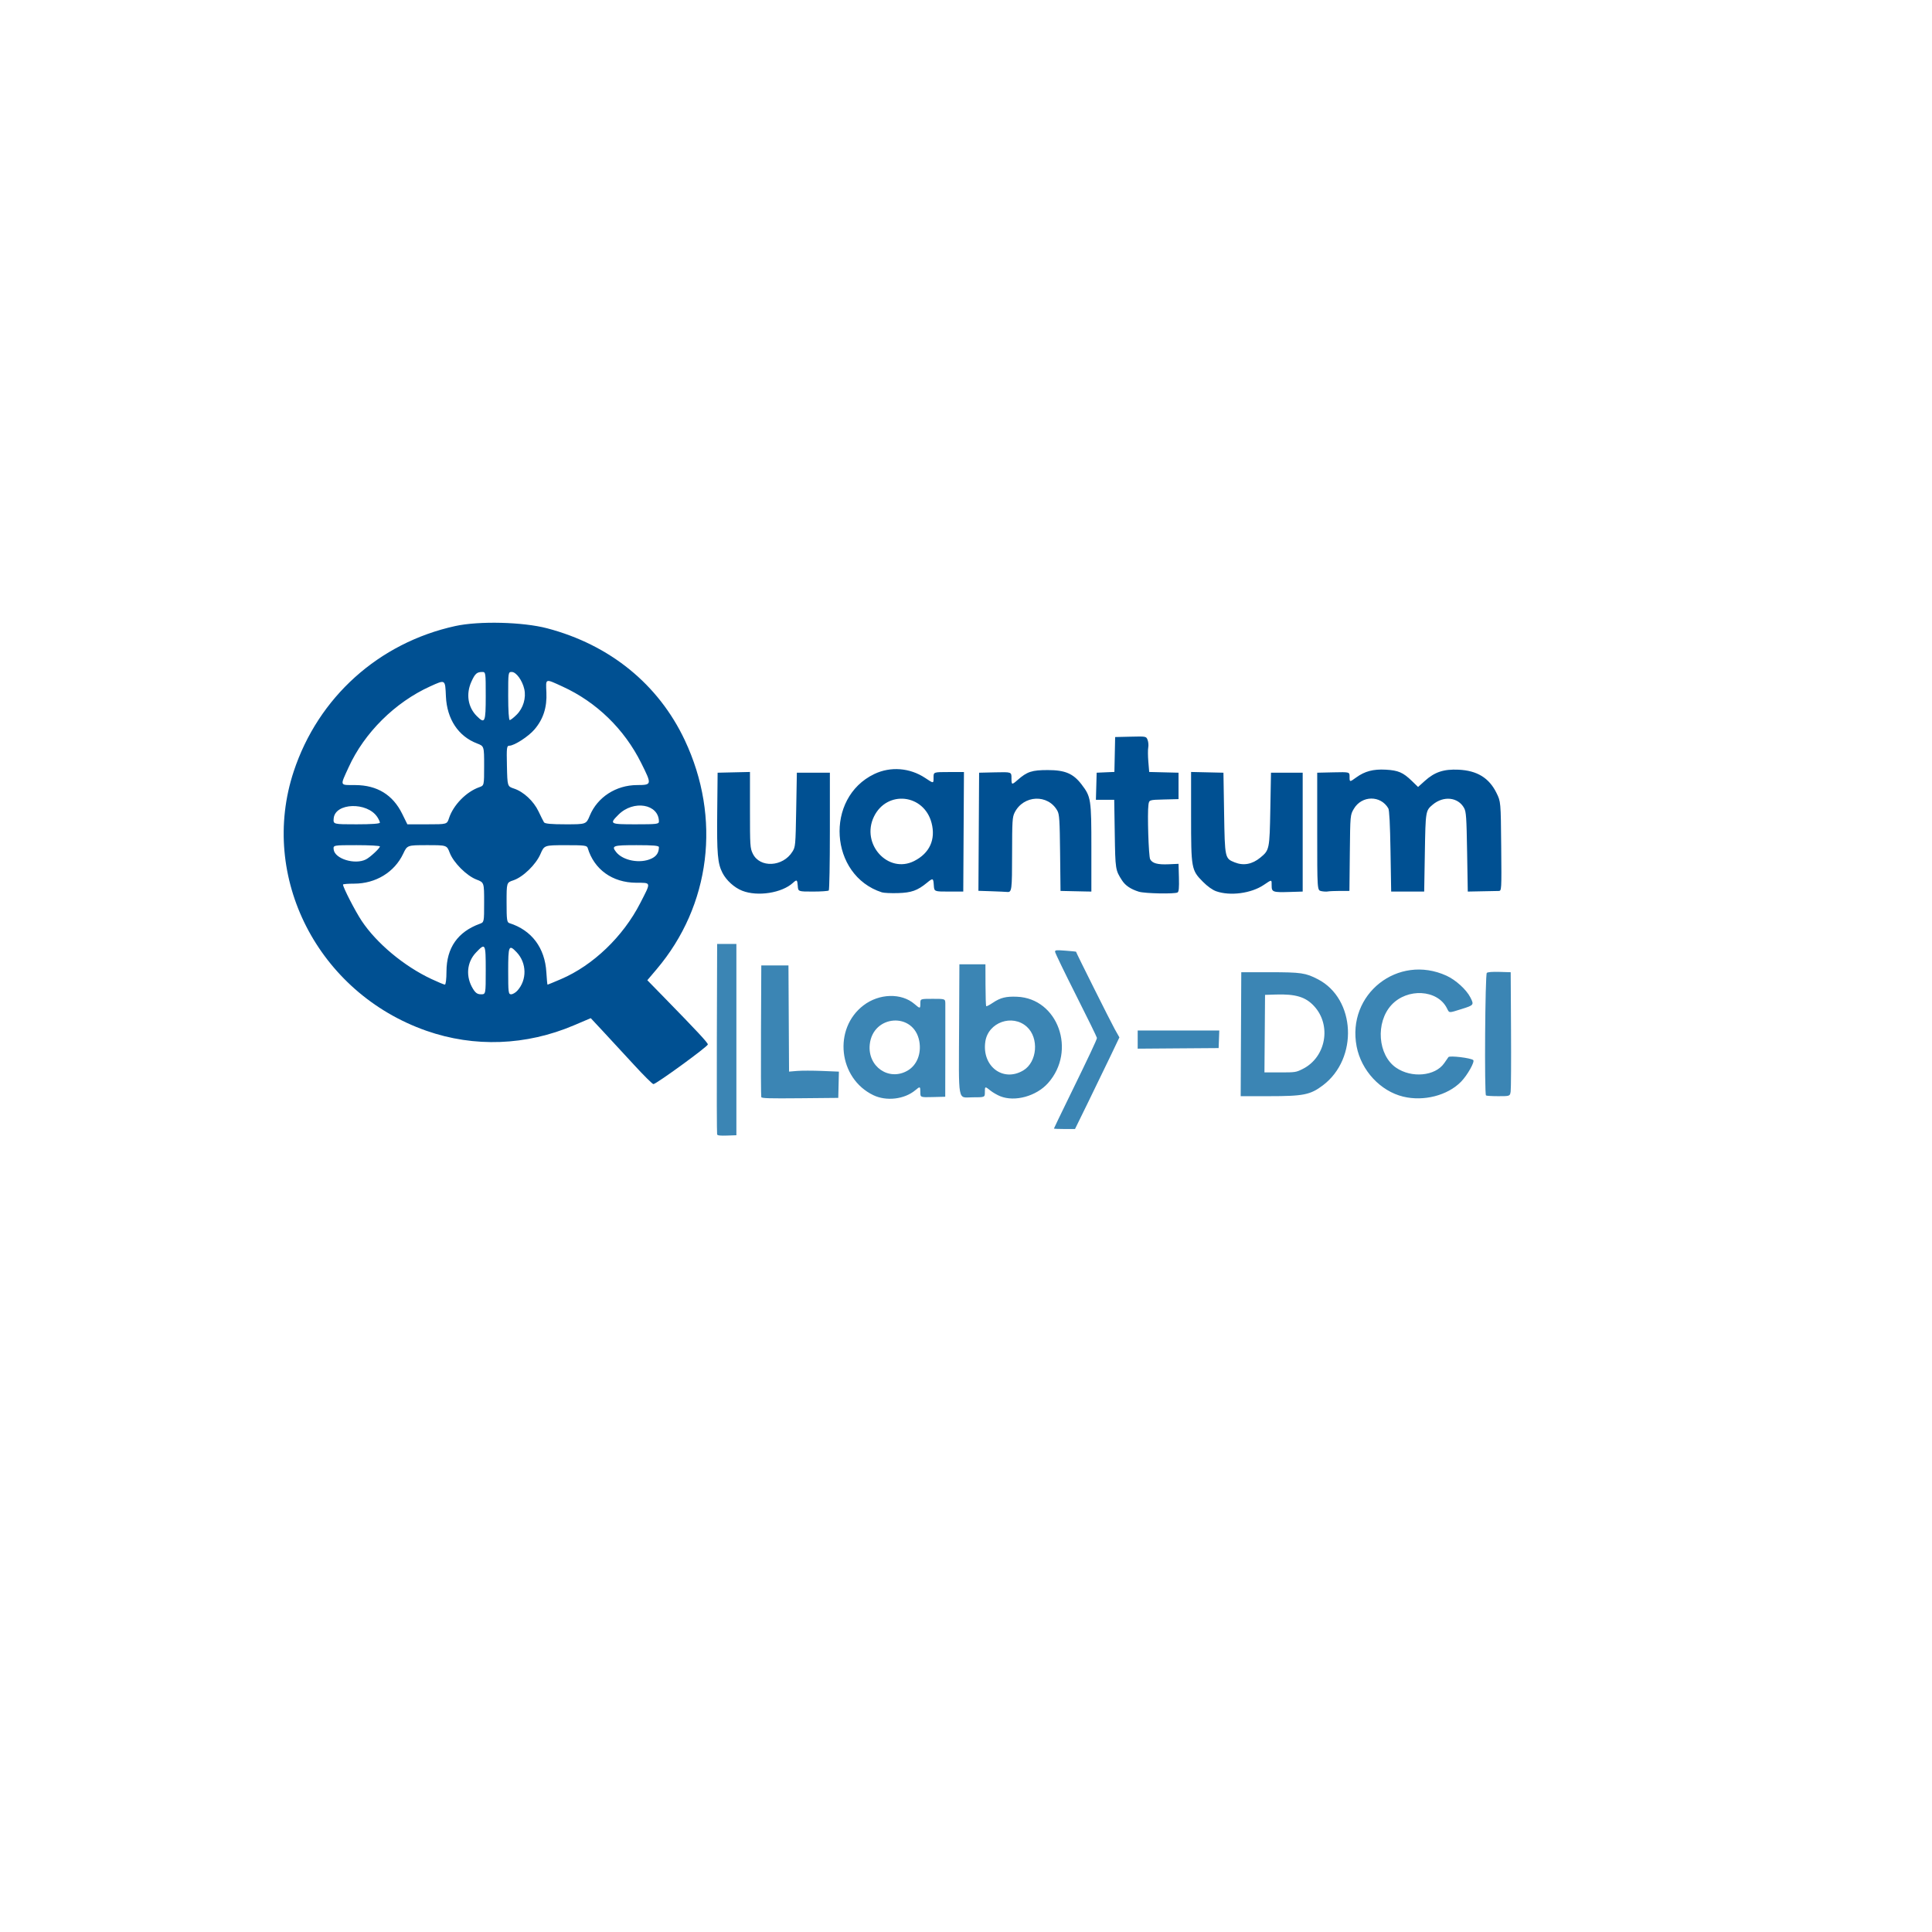
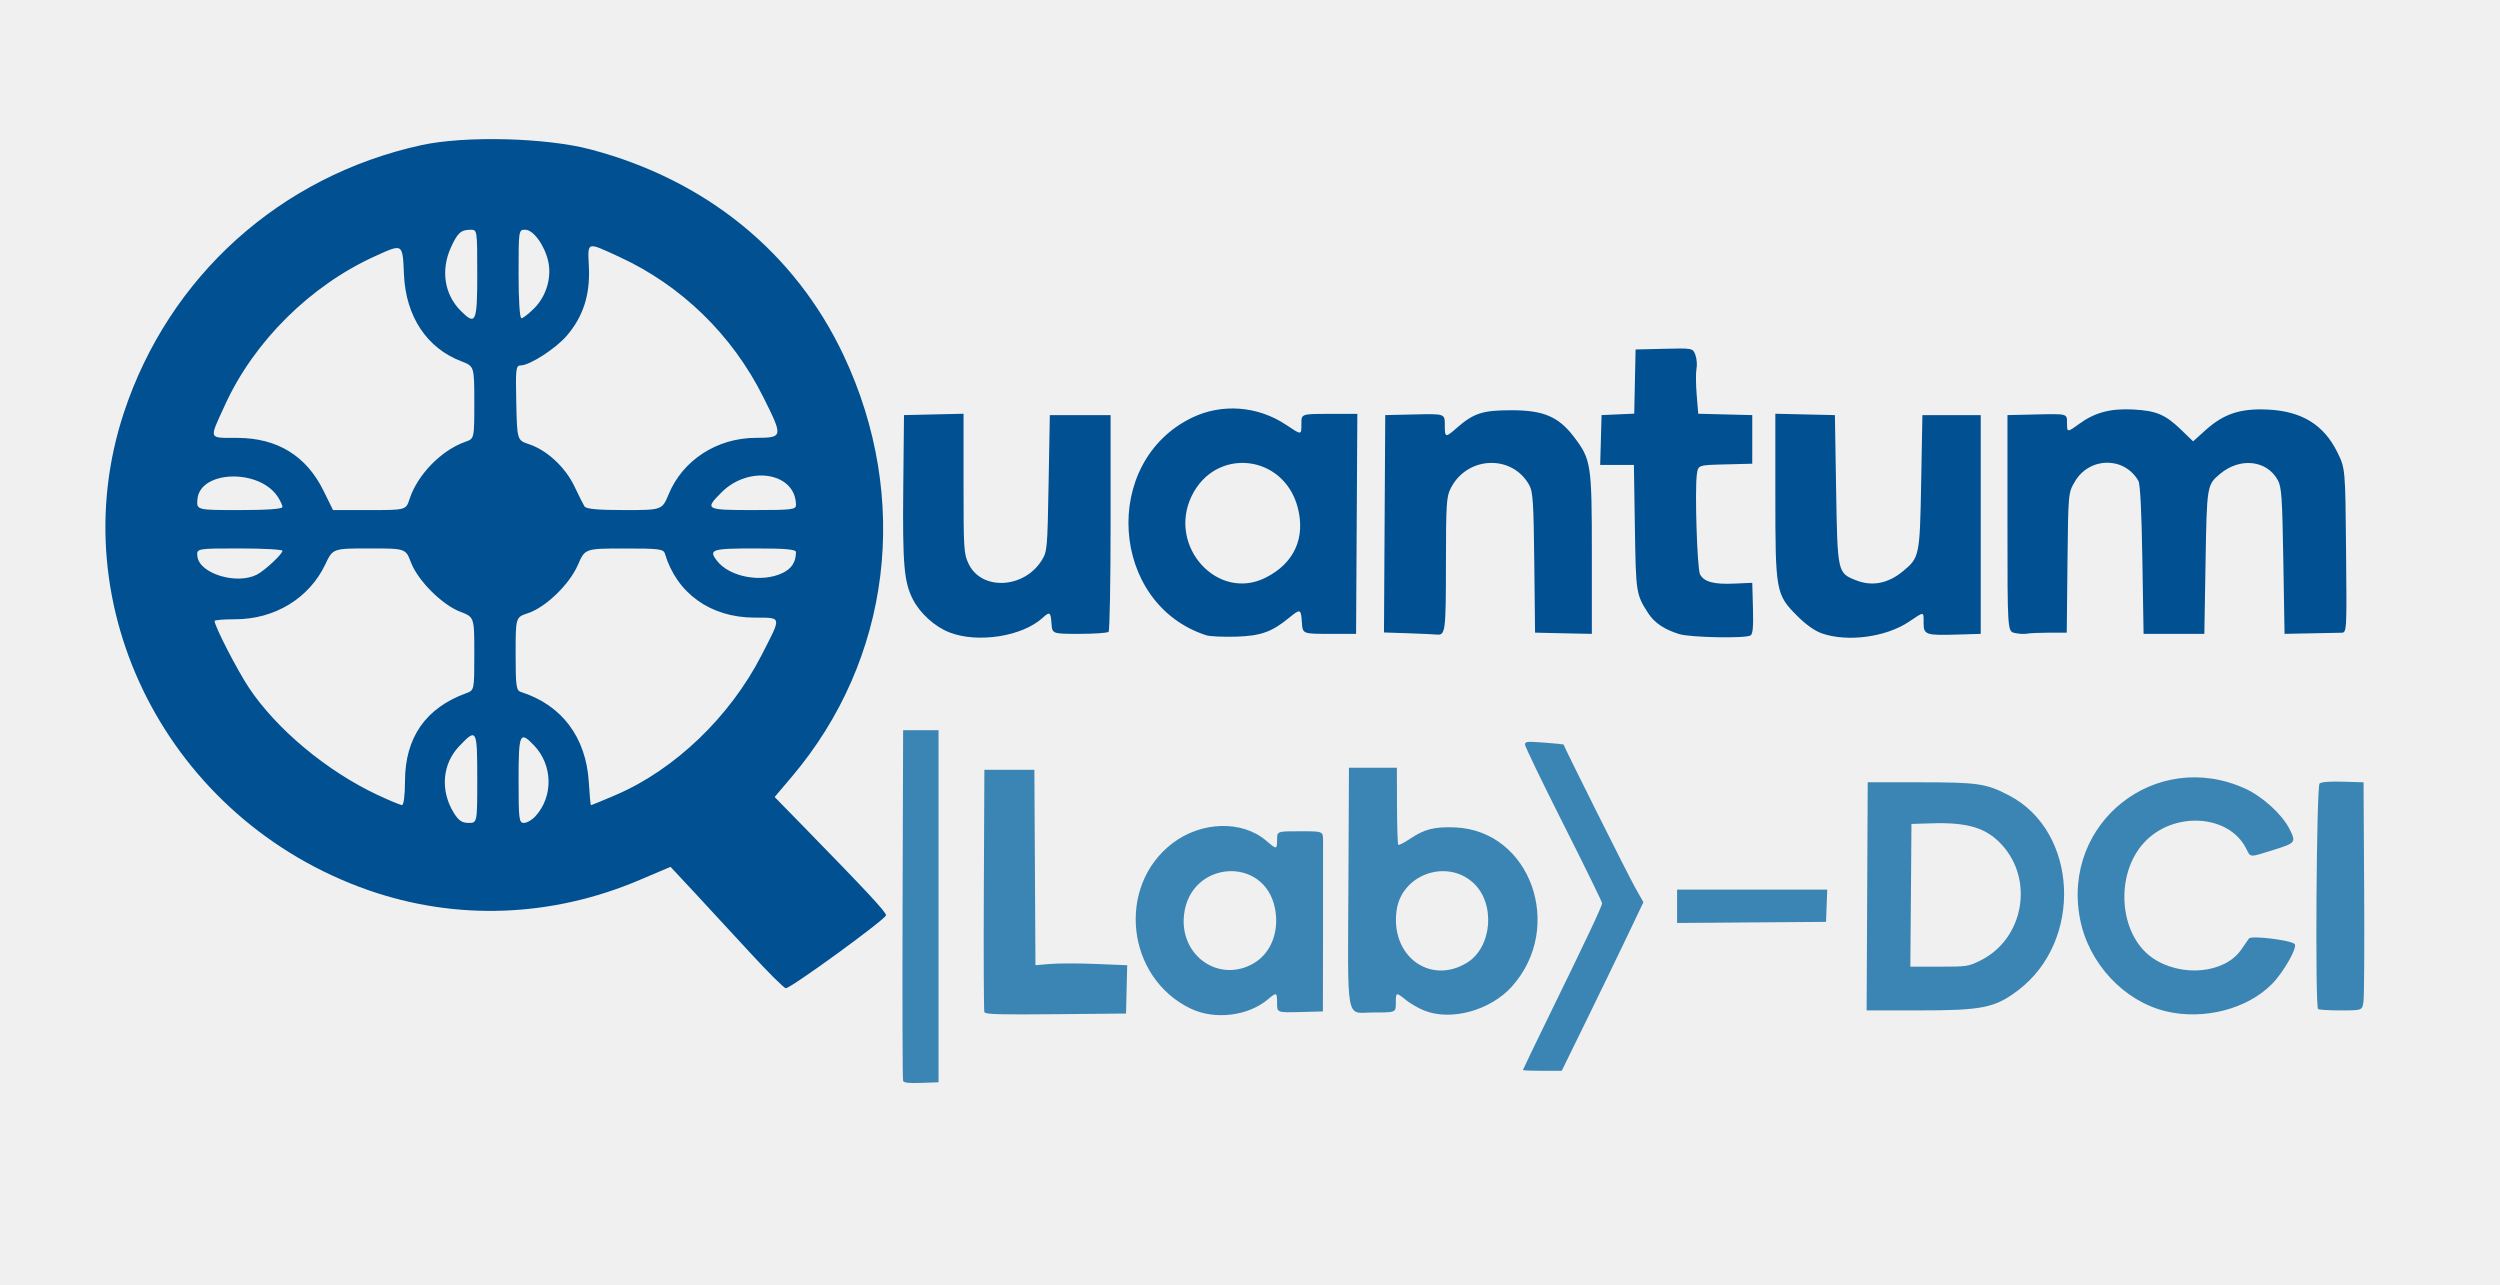
- <svg xmlns="http://www.w3.org/2000/svg" viewBox="0 0 1024 1024" role="img" aria-labelledby="title desc">
+ <svg xmlns="http://www.w3.org/2000/svg" viewBox="120 290 720 370" role="img" aria-labelledby="title desc">
  <defs>
    <clipPath id="clip-q">
      <rect x="70" y="270" width="300" height="325" />
    </clipPath>
    <clipPath id="clip-uantum">
      <rect x="365" y="330" width="615" height="180" />
    </clipPath>
    <clipPath id="clip-lab">
      <rect x="980" y="320" width="385" height="210" />
    </clipPath>
    <clipPath id="clip-dci">
      <rect x="1350" y="340" width="365" height="165" />
    </clipPath>
  </defs>
-   <rect width="1024" height="1024" fill="#FFFFFF" />
  <g transform="translate(73 85) scale(0.85)" clip-path="url(#clip-q)">
    <path d="M 309.23 563.75 C 303.05 557.01 294.5 547.76 290.24 543.19 L 282.48 534.88 L 271.99 539.34 C 242.19 552.02 209.87 553.21 180 542.75 C 112.39 519.05 75.47 446.89 97.27 381 C 112.56 334.77 150.27 300.84 198 290.37 C 212.79 287.12 240.2 287.8 255.33 291.79 C 294.41 302.08 324.67 326.68 341.1 361.51 C 364 410.07 357.28 464.63 323.5 504.45 L 317.76 511.22 L 327.18 520.86 C 348.95 543.15 355.5 550.18 355.5 551.28 C 355.5 552.56 323.3 576 321.55 576 C 320.95 576 315.41 570.49 309.23 563.75 Z M 217 505 C 217 488.15 216.8 487.78 210.91 493.97 C 205.12 500.06 204.39 509.05 209.08 516.64 C 210.68 519.21 211.85 520 214.08 520 C 217 520 217 520 217 505 Z M 236.7 517.75 C 242.82 511.03 242.62 500.43 236.25 493.75 C 231.41 488.68 231 489.6 231 505.5 C 231 518.87 231.14 520 232.83 520 C 233.83 520 235.57 518.99 236.7 517.75 Z M 192.52 505.75 C 192.57 491.04 199.54 481.05 213.25 476.05 C 216 475.05 216 475.05 216 462.66 C 216 450.27 216 450.27 211.26 448.46 C 205.08 446.1 196.9 437.92 194.54 431.74 C 192.73 427 192.73 427 180.39 427 C 168.06 427 168.06 427 165.52 432.38 C 160.08 443.87 148.38 451 134.96 451 C 131.13 451 128 451.25 128 451.57 C 128 453.34 135.62 468.16 139.65 474.22 C 148.93 488.18 166.05 502.46 183.1 510.46 C 187.17 512.37 190.95 513.94 191.5 513.96 C 192.09 513.98 192.51 510.59 192.52 505.75 Z M 263.91 510.54 C 283.9 501.98 302.63 484.04 313.31 463.2 C 320.24 449.68 320.4 450.51 310.74 450.44 C 295.94 450.34 284.58 442.16 280.58 428.75 C 280.12 427.2 278.57 427 266.78 427.02 C 253.5 427.03 253.5 427.03 251.12 432.54 C 248.25 439.16 240.19 446.96 234.15 448.95 C 230 450.32 230 450.32 230 462.69 C 230 473.6 230.21 475.13 231.75 475.62 C 245.62 480 253.9 491 254.8 506.25 C 255.05 510.51 255.38 514 255.54 514 C 255.7 514 259.46 512.44 263.91 510.54 Z M 142.32 435.88 C 144.98 434.52 151 428.91 151 427.8 C 151 427.36 144.45 427 136.43 427 C 121.87 427 121.87 427 122.18 429.72 C 122.86 435.54 135.46 439.39 142.32 435.88 Z M 320.39 435.35 C 323.53 433.85 324.95 431.66 324.99 428.25 C 325 427.31 321.54 427 311 427 C 296.41 427 295.26 427.38 298.25 431.22 C 302.51 436.69 313.34 438.71 320.39 435.35 Z M 151 412.96 C 151 412.4 150.28 410.83 149.4 409.48 C 143.11 399.89 123.02 400.52 122.19 410.34 C 121.88 414 121.88 414 136.44 414 C 145.81 414 151 413.63 151 412.96 Z M 194.07 410.25 C 196.75 402 204.88 393.68 213.01 390.85 C 216 389.8 216 389.8 216 377.54 C 216 365.27 216 365.27 211.58 363.58 C 199.91 359.13 192.8 348.39 192.17 334.25 C 191.7 323.51 191.92 323.65 182.34 328 C 160.44 337.93 141.29 356.92 131.51 378.43 C 126.05 390.41 125.7 389.49 135.76 389.54 C 149.28 389.6 159.07 395.61 164.89 407.42 L 168.13 414 L 180.49 414 C 192.84 414 192.84 414 194.07 410.25 Z M 281.88 408.58 C 286.65 397.08 298.23 389.58 311.32 389.53 C 320.66 389.49 320.7 389.3 313.93 375.75 C 303.4 354.63 286.1 337.81 264.95 328.13 C 253.84 323.04 254.43 322.83 254.83 331.76 C 255.25 341.11 252.88 348.44 247.37 354.88 C 243.61 359.28 234.79 364.97 231.72 364.99 C 230.09 365 229.96 366.09 230.22 377.67 C 230.5 390.34 230.5 390.34 234.61 391.71 C 240.6 393.7 246.86 399.52 249.91 405.94 C 251.36 409 252.9 412.06 253.33 412.75 C 253.89 413.64 257.76 414 266.88 414 C 279.63 414 279.63 414 281.88 408.58 Z M 324.99 412.25 C 324.9 401.31 309.13 398.64 299.79 407.98 C 293.94 413.82 294.26 414 310.5 414 C 323.65 414 325 413.84 324.99 412.25 Z M 217 334 C 217 319.11 216.98 319 214.75 319.02 C 211.46 319.04 210.33 320.05 208.07 325.03 C 204.58 332.72 205.86 340.95 211.4 346.49 C 216.51 351.6 217 350.51 217 334 Z M 236.32 345.61 C 240.39 341.54 242.28 335.18 241.04 329.7 C 239.82 324.27 235.99 319.02 233.25 319.01 C 231.02 319 231 319.11 231 334 C 231 342.99 231.39 349 231.97 349 C 232.5 349 234.46 347.48 236.32 345.61 Z M 389.14 475.88 C 383.14 473.53 377.07 468.02 374.14 462.27 C 370.51 455.17 369.89 447.92 370.2 416.5 L 370.5 386.5 L 382.75 386.22 L 395 385.94 L 395 414.65 C 395 441.98 395.1 443.58 397.15 447.81 C 402.47 458.8 419.93 457.9 427.16 446.26 C 429.43 442.61 429.51 441.67 430 414.5 L 430.5 386.5 L 443 386.5 L 455.5 386.5 L 455.5 430.67 C 455.5 454.96 455.13 475.21 454.67 475.67 C 454.21 476.12 448.81 476.5 442.67 476.5 C 431.5 476.5 431.5 476.5 431.19 472.25 C 430.85 467.46 430.48 467.22 427.56 469.89 C 419.16 477.59 400.79 480.45 389.14 475.88 Z M 494.85 477.08 C 455.15 464.26 451.4 405.59 489.13 387.5 C 501.38 381.63 516.02 382.75 527.61 390.44 C 534.22 394.83 534 394.85 534 390 C 534 386 534 386 545.51 386 L 557.02 386 L 556.76 431.25 L 556.5 476.5 L 545.5 476.5 C 534.5 476.5 534.5 476.5 534.2 471.75 C 533.84 466.19 533.56 466.09 528.98 469.86 C 521.82 475.74 517.26 477.36 507 477.66 C 501.77 477.81 496.31 477.55 494.85 477.08 Z M 519.34 453.36 C 531.03 447.45 535.77 437.04 532.49 424.5 C 526.74 402.55 498.71 399.5 488.87 419.75 C 478.81 440.46 499.56 463.36 519.34 453.36 Z M 689.42 476.59 C 683.26 474.66 679.22 471.94 676.7 468.02 C 671.7 460.25 671.63 459.78 671.21 432.75 L 670.8 407 L 663.87 407 L 656.93 407 L 657.22 396.75 L 657.5 386.5 L 664.22 386.2 L 670.94 385.91 L 671.22 372.7 L 671.5 359.5 L 683.26 359.22 C 695.03 358.94 695.03 358.94 696.09 361.72 C 696.67 363.25 696.88 365.81 696.56 367.42 C 696.24 369.03 696.27 373.85 696.63 378.14 L 697.28 385.94 L 708.39 386.22 L 719.5 386.5 L 719.5 396.5 L 719.5 406.5 L 708.37 406.78 C 697.25 407.06 697.25 407.06 696.72 410.78 C 695.8 417.2 696.83 449.81 698.01 452.02 C 699.67 455.12 703.65 456.2 712 455.83 L 719.5 455.5 L 719.79 465.92 C 720 473.58 719.73 476.55 718.79 477.15 C 716.74 478.45 693.96 478.01 689.42 476.59 Z M 748 476.26 C 745.17 475.26 741.46 472.6 737.97 469.09 C 729.2 460.26 729 459.15 729 419.35 L 729 385.94 L 741.25 386.22 L 753.5 386.5 L 754 417 C 754.56 451.32 754.58 451.42 762.08 454.42 C 768.73 457.08 775.31 455.84 781.46 450.77 C 788.33 445.11 788.44 444.54 789 414 L 789.5 386.5 L 801.5 386.5 L 813.5 386.5 L 813.5 431.5 L 813.5 476.5 L 804 476.79 C 790.87 477.2 790 476.9 790 471.98 C 790 467.18 790.38 467.21 784.02 471.48 C 774.51 477.89 758.6 480 748 476.26 Z M 577.74 476.25 L 567.98 475.93 L 568.24 431.21 L 568.5 386.5 L 580.75 386.22 C 593 385.94 593 385.94 593 390.47 C 593 395.83 593.21 395.9 597.65 392.01 C 604.85 385.68 608.45 384.5 620.5 384.5 C 633.58 384.5 639.78 387.14 646.06 395.36 C 653.23 404.77 653.5 406.5 653.5 443.5 L 653.5 476.5 L 649 476.42 C 646.52 476.38 641.27 476.26 637.32 476.17 L 630.14 476 L 629.82 447.25 C 629.54 422.38 629.27 418.08 627.79 415.37 C 620.74 402.5 602.05 403.29 595.37 416.74 C 593.68 420.13 593.5 423.17 593.47 447.5 C 593.45 475.7 593.26 477.13 589.69 476.79 C 588.49 476.68 583.11 476.43 577.74 476.25 Z M 827.5 476.14 C 824.5 475.48 824.5 475.48 824.5 430.99 L 824.5 386.5 L 836.75 386.22 C 849 385.94 849 385.94 849 389.47 C 849 393.74 849 393.74 854.08 390.06 C 860.54 385.38 866.96 383.69 876.37 384.2 C 885.86 384.72 889.53 386.3 896.19 392.76 L 900.87 397.3 L 905.98 392.7 C 913.49 385.96 920.25 383.71 931.5 384.22 C 945.53 384.86 954.62 390.42 960.22 401.78 C 963.5 408.45 963.5 408.45 963.81 442.23 C 964.12 476 964.12 476 961.81 476.04 C 960.54 476.07 954.77 476.18 949 476.29 L 938.5 476.5 L 938 446.5 C 937.56 420.29 937.28 416.09 935.73 413.26 C 931.21 404.99 920.15 403.8 911.95 410.69 C 906.57 415.22 906.53 415.45 906 447 L 905.5 476.5 L 893 476.5 L 880.5 476.5 L 880 446 C 879.67 425.57 879.12 414.84 878.34 413.5 C 872.53 403.47 858.23 403.65 852.24 413.84 C 849.5 418.5 849.5 418.5 849.19 447.25 L 848.89 476 L 841.69 476.01 C 837.74 476.02 833.6 476.2 832.5 476.42 C 831.4 476.63 829.15 476.51 827.5 476.14 Z M 1599.56 475.4 C 1579.41 470.52 1562.54 452.38 1558.42 431.16 C 1549.44 384.89 1594.93 349.02 1637.78 368.57 C 1645.98 372.32 1655.34 380.83 1658.88 387.76 C 1662.23 394.34 1662.03 394.61 1651.29 397.96 C 1639.36 401.69 1640.43 401.76 1638.08 397.16 C 1629.71 380.75 1603.14 379.28 1589.16 394.44 C 1574.97 409.84 1577.08 438.7 1593.22 449.81 C 1606.93 459.24 1627.77 457.32 1635.73 445.9 C 1637.25 443.72 1638.95 441.28 1639.5 440.48 C 1640.55 438.96 1659.28 441.2 1661.41 443.1 C 1663 444.53 1656.2 456.58 1650.56 462.31 C 1638.67 474.39 1617.68 479.78 1599.56 475.4 Z M 1456.24 420.25 L 1456.5 365.5 L 1481.5 365.5 C 1509.42 365.5 1513.31 366.07 1524.26 371.75 C 1557.56 389.03 1560.02 441.67 1528.64 465.38 C 1517.45 473.83 1511.59 475 1480.44 475 L 1455.98 475 L 1456.24 420.25 Z M 1510.76 450.96 C 1531.33 440.68 1536.47 412.4 1520.84 395.45 C 1513.36 387.32 1504.51 384.65 1487 385.2 L 1477.5 385.5 L 1477.24 419.75 L 1476.97 454 L 1490.83 454 C 1504.26 454 1504.87 453.91 1510.76 450.96 Z M 1672.67 474.33 C 1671.2 472.87 1671.91 367.32 1673.4 366.08 C 1674.31 365.33 1678.24 365.03 1684.65 365.21 L 1694.5 365.5 L 1694.79 416 C 1694.95 443.77 1694.81 468.41 1694.48 470.75 C 1693.88 475 1693.88 475 1683.61 475 C 1677.96 475 1673.03 474.7 1672.67 474.33 Z M 1365 425.01 L 1365 417 L 1401.04 417 L 1437.08 417 L 1436.79 424.75 L 1436.5 432.5 L 1400.75 432.76 L 1365 433.03 L 1365 425.01 Z" fill="#005092" fill-rule="evenodd" />
  </g>
  <g transform="translate(121 139) scale(0.7)" clip-path="url(#clip-uantum)">
    <path d="M 309.23 563.75 C 303.05 557.01 294.5 547.76 290.24 543.19 L 282.48 534.88 L 271.99 539.34 C 242.19 552.02 209.87 553.21 180 542.75 C 112.39 519.05 75.47 446.89 97.27 381 C 112.56 334.77 150.27 300.84 198 290.37 C 212.79 287.12 240.2 287.8 255.33 291.79 C 294.41 302.08 324.67 326.68 341.1 361.51 C 364 410.07 357.28 464.63 323.5 504.45 L 317.76 511.22 L 327.18 520.86 C 348.95 543.15 355.5 550.18 355.5 551.28 C 355.5 552.56 323.3 576 321.55 576 C 320.95 576 315.41 570.49 309.23 563.75 Z M 217 505 C 217 488.15 216.8 487.78 210.91 493.97 C 205.12 500.06 204.39 509.05 209.08 516.64 C 210.68 519.21 211.85 520 214.08 520 C 217 520 217 520 217 505 Z M 236.7 517.75 C 242.82 511.03 242.62 500.43 236.25 493.75 C 231.41 488.68 231 489.6 231 505.5 C 231 518.87 231.14 520 232.83 520 C 233.83 520 235.57 518.99 236.7 517.75 Z M 192.52 505.75 C 192.57 491.04 199.54 481.05 213.25 476.05 C 216 475.05 216 475.05 216 462.66 C 216 450.27 216 450.27 211.26 448.46 C 205.08 446.1 196.9 437.92 194.54 431.74 C 192.73 427 192.73 427 180.39 427 C 168.06 427 168.06 427 165.52 432.38 C 160.08 443.87 148.38 451 134.96 451 C 131.13 451 128 451.25 128 451.57 C 128 453.34 135.62 468.16 139.65 474.22 C 148.93 488.18 166.05 502.46 183.1 510.46 C 187.17 512.37 190.95 513.94 191.5 513.96 C 192.09 513.98 192.51 510.59 192.52 505.75 Z M 263.91 510.54 C 283.9 501.98 302.63 484.04 313.31 463.2 C 320.24 449.68 320.4 450.51 310.74 450.44 C 295.94 450.34 284.58 442.16 280.58 428.75 C 280.12 427.2 278.57 427 266.78 427.02 C 253.5 427.03 253.5 427.03 251.12 432.54 C 248.25 439.16 240.19 446.96 234.15 448.95 C 230 450.32 230 450.32 230 462.69 C 230 473.6 230.21 475.13 231.75 475.62 C 245.62 480 253.9 491 254.8 506.25 C 255.05 510.51 255.38 514 255.54 514 C 255.7 514 259.46 512.44 263.91 510.54 Z M 142.32 435.88 C 144.98 434.52 151 428.91 151 427.8 C 151 427.36 144.45 427 136.43 427 C 121.87 427 121.87 427 122.18 429.72 C 122.86 435.54 135.46 439.39 142.32 435.88 Z M 320.39 435.35 C 323.53 433.85 324.95 431.66 324.99 428.25 C 325 427.31 321.54 427 311 427 C 296.41 427 295.26 427.38 298.25 431.22 C 302.51 436.69 313.34 438.71 320.39 435.35 Z M 151 412.96 C 151 412.4 150.28 410.83 149.4 409.48 C 143.11 399.89 123.02 400.52 122.19 410.34 C 121.88 414 121.88 414 136.44 414 C 145.81 414 151 413.63 151 412.96 Z M 194.07 410.25 C 196.75 402 204.88 393.68 213.01 390.85 C 216 389.8 216 389.8 216 377.54 C 216 365.27 216 365.27 211.58 363.58 C 199.91 359.13 192.8 348.39 192.17 334.25 C 191.7 323.51 191.92 323.65 182.34 328 C 160.44 337.93 141.29 356.92 131.51 378.43 C 126.05 390.41 125.7 389.49 135.76 389.54 C 149.28 389.6 159.07 395.61 164.89 407.42 L 168.13 414 L 180.49 414 C 192.84 414 192.84 414 194.07 410.25 Z M 281.88 408.58 C 286.65 397.08 298.23 389.58 311.32 389.53 C 320.66 389.49 320.7 389.3 313.93 375.75 C 303.4 354.63 286.1 337.81 264.95 328.13 C 253.84 323.04 254.43 322.83 254.83 331.76 C 255.25 341.11 252.88 348.44 247.37 354.88 C 243.61 359.28 234.79 364.97 231.72 364.99 C 230.09 365 229.96 366.09 230.22 377.67 C 230.5 390.34 230.5 390.34 234.61 391.71 C 240.6 393.7 246.86 399.52 249.91 405.94 C 251.36 409 252.9 412.06 253.33 412.75 C 253.89 413.64 257.76 414 266.88 414 C 279.63 414 279.63 414 281.88 408.58 Z M 324.99 412.25 C 324.9 401.31 309.13 398.64 299.79 407.98 C 293.94 413.82 294.26 414 310.5 414 C 323.65 414 325 413.84 324.99 412.25 Z M 217 334 C 217 319.11 216.98 319 214.75 319.02 C 211.46 319.04 210.33 320.05 208.07 325.03 C 204.58 332.72 205.86 340.95 211.4 346.49 C 216.51 351.6 217 350.51 217 334 Z M 236.32 345.61 C 240.39 341.54 242.28 335.18 241.04 329.7 C 239.82 324.27 235.99 319.02 233.25 319.01 C 231.02 319 231 319.11 231 334 C 231 342.99 231.39 349 231.97 349 C 232.5 349 234.46 347.48 236.32 345.61 Z M 389.14 475.88 C 383.14 473.53 377.07 468.02 374.14 462.27 C 370.51 455.17 369.89 447.92 370.2 416.5 L 370.5 386.5 L 382.75 386.22 L 395 385.94 L 395 414.65 C 395 441.98 395.1 443.58 397.15 447.81 C 402.47 458.8 419.93 457.9 427.16 446.26 C 429.43 442.61 429.51 441.67 430 414.5 L 430.5 386.5 L 443 386.5 L 455.5 386.5 L 455.5 430.67 C 455.5 454.96 455.13 475.21 454.67 475.67 C 454.21 476.12 448.81 476.5 442.67 476.5 C 431.5 476.5 431.5 476.5 431.19 472.25 C 430.85 467.46 430.48 467.22 427.56 469.89 C 419.16 477.59 400.79 480.45 389.14 475.88 Z M 494.85 477.08 C 455.15 464.26 451.4 405.59 489.13 387.5 C 501.38 381.63 516.02 382.75 527.61 390.44 C 534.22 394.83 534 394.85 534 390 C 534 386 534 386 545.51 386 L 557.02 386 L 556.76 431.25 L 556.5 476.5 L 545.5 476.5 C 534.5 476.5 534.5 476.5 534.2 471.75 C 533.84 466.19 533.56 466.09 528.98 469.86 C 521.82 475.74 517.26 477.36 507 477.66 C 501.77 477.81 496.31 477.55 494.85 477.08 Z M 519.34 453.36 C 531.03 447.45 535.77 437.04 532.49 424.5 C 526.74 402.55 498.71 399.5 488.87 419.75 C 478.81 440.46 499.56 463.36 519.34 453.36 Z M 689.42 476.59 C 683.26 474.66 679.22 471.94 676.7 468.02 C 671.7 460.25 671.63 459.78 671.21 432.75 L 670.8 407 L 663.87 407 L 656.93 407 L 657.22 396.75 L 657.5 386.5 L 664.22 386.2 L 670.94 385.91 L 671.22 372.7 L 671.5 359.5 L 683.26 359.22 C 695.03 358.94 695.03 358.94 696.09 361.72 C 696.67 363.25 696.88 365.81 696.56 367.42 C 696.24 369.03 696.27 373.85 696.63 378.14 L 697.28 385.94 L 708.39 386.22 L 719.5 386.5 L 719.5 396.5 L 719.5 406.5 L 708.37 406.78 C 697.25 407.06 697.25 407.06 696.72 410.78 C 695.8 417.2 696.83 449.81 698.01 452.02 C 699.67 455.12 703.65 456.2 712 455.83 L 719.5 455.5 L 719.79 465.92 C 720 473.58 719.73 476.55 718.79 477.15 C 716.74 478.45 693.96 478.01 689.42 476.59 Z M 748 476.26 C 745.17 475.26 741.46 472.6 737.97 469.09 C 729.2 460.26 729 459.15 729 419.35 L 729 385.94 L 741.25 386.22 L 753.5 386.5 L 754 417 C 754.56 451.32 754.58 451.42 762.08 454.42 C 768.73 457.08 775.31 455.84 781.46 450.77 C 788.33 445.11 788.44 444.54 789 414 L 789.5 386.5 L 801.5 386.5 L 813.5 386.5 L 813.5 431.5 L 813.5 476.5 L 804 476.79 C 790.87 477.2 790 476.9 790 471.98 C 790 467.18 790.38 467.21 784.02 471.48 C 774.51 477.89 758.6 480 748 476.26 Z M 577.74 476.25 L 567.98 475.93 L 568.24 431.21 L 568.5 386.5 L 580.75 386.22 C 593 385.94 593 385.94 593 390.47 C 593 395.83 593.21 395.9 597.65 392.01 C 604.85 385.68 608.45 384.5 620.5 384.5 C 633.58 384.5 639.78 387.14 646.06 395.36 C 653.23 404.77 653.5 406.5 653.5 443.5 L 653.5 476.5 L 649 476.42 C 646.52 476.38 641.27 476.26 637.32 476.17 L 630.14 476 L 629.82 447.25 C 629.54 422.38 629.27 418.08 627.79 415.37 C 620.74 402.5 602.05 403.29 595.37 416.74 C 593.68 420.13 593.5 423.17 593.47 447.5 C 593.45 475.7 593.26 477.13 589.69 476.79 C 588.49 476.68 583.11 476.43 577.74 476.25 Z M 827.5 476.14 C 824.5 475.48 824.5 475.48 824.5 430.99 L 824.5 386.5 L 836.75 386.22 C 849 385.94 849 385.94 849 389.47 C 849 393.74 849 393.74 854.08 390.06 C 860.54 385.38 866.96 383.69 876.37 384.2 C 885.86 384.72 889.53 386.3 896.19 392.76 L 900.87 397.3 L 905.98 392.7 C 913.49 385.96 920.25 383.71 931.5 384.22 C 945.53 384.86 954.62 390.42 960.22 401.78 C 963.5 408.45 963.5 408.45 963.81 442.23 C 964.12 476 964.12 476 961.81 476.04 C 960.54 476.07 954.77 476.18 949 476.29 L 938.5 476.5 L 938 446.5 C 937.56 420.29 937.28 416.09 935.73 413.26 C 931.21 404.99 920.15 403.8 911.95 410.69 C 906.57 415.22 906.53 415.45 906 447 L 905.5 476.5 L 893 476.5 L 880.5 476.5 L 880 446 C 879.67 425.57 879.12 414.84 878.34 413.5 C 872.53 403.47 858.23 403.65 852.24 413.84 C 849.5 418.5 849.5 418.5 849.19 447.25 L 848.89 476 L 841.69 476.01 C 837.74 476.02 833.6 476.2 832.5 476.42 C 831.4 476.63 829.15 476.51 827.5 476.14 Z M 1599.56 475.4 C 1579.41 470.52 1562.54 452.38 1558.42 431.16 C 1549.44 384.89 1594.93 349.02 1637.78 368.57 C 1645.98 372.32 1655.34 380.83 1658.88 387.76 C 1662.23 394.34 1662.03 394.61 1651.29 397.96 C 1639.36 401.69 1640.43 401.76 1638.08 397.16 C 1629.71 380.75 1603.14 379.28 1589.16 394.44 C 1574.97 409.84 1577.08 438.7 1593.22 449.81 C 1606.93 459.24 1627.77 457.32 1635.73 445.9 C 1637.25 443.72 1638.95 441.28 1639.5 440.48 C 1640.55 438.96 1659.28 441.2 1661.41 443.1 C 1663 444.53 1656.2 456.58 1650.56 462.31 C 1638.67 474.39 1617.68 479.78 1599.56 475.4 Z M 1456.24 420.25 L 1456.5 365.5 L 1481.5 365.5 C 1509.42 365.5 1513.31 366.07 1524.26 371.75 C 1557.56 389.03 1560.02 441.67 1528.64 465.38 C 1517.45 473.83 1511.59 475 1480.44 475 L 1455.98 475 L 1456.24 420.25 Z M 1510.76 450.96 C 1531.33 440.68 1536.47 412.4 1520.84 395.45 C 1513.36 387.32 1504.51 384.65 1487 385.2 L 1477.5 385.5 L 1477.24 419.75 L 1476.97 454 L 1490.83 454 C 1504.26 454 1504.87 453.91 1510.76 450.96 Z M 1672.67 474.33 C 1671.2 472.87 1671.91 367.32 1673.4 366.08 C 1674.31 365.33 1678.24 365.03 1684.65 365.21 L 1694.5 365.5 L 1694.79 416 C 1694.95 443.77 1694.81 468.41 1694.48 470.75 C 1693.88 475 1693.88 475 1683.61 475 C 1677.96 475 1673.03 474.7 1672.67 474.33 Z M 1365 425.01 L 1365 417 L 1401.04 417 L 1437.08 417 L 1436.79 424.75 L 1436.5 432.5 L 1400.75 432.76 L 1365 433.03 L 1365 425.01 Z" fill="#005092" fill-rule="evenodd" />
  </g>
  <g transform="translate(-216 296) scale(0.6)" clip-path="url(#clip-lab)">
    <path d="M 993.48 508.79 C 993.21 508.08 993.1 469.93 993.24 424 L 993.5 340.5 L 1002 340.5 L 1010.5 340.5 L 1010.5 425 L 1010.5 509.5 L 1002.23 509.79 C 996.19 510 993.84 509.74 993.48 508.79 Z M 1291 503.6 C 1291 503.38 1296.91 491.12 1304.13 476.35 C 1322.05 439.69 1329 424.94 1329 423.54 C 1329 422.89 1320.67 405.88 1310.5 385.73 C 1300.33 365.58 1292 348.34 1292 347.42 C 1292 345.92 1292.98 345.82 1301.25 346.46 C 1306.34 346.86 1310.5 347.25 1310.5 347.34 C 1310.5 348.07 1341.45 409.94 1344.67 415.66 L 1348.84 423.06 L 1340.87 439.78 C 1336.48 448.98 1327.66 467.19 1321.26 480.25 L 1309.63 504 L 1300.31 504 C 1295.19 504 1291 503.82 1291 503.6 Z M 1032.49 475.82 C 1032.21 475.09 1032.1 448.62 1032.24 417 L 1032.5 359.5 L 1044.5 359.5 L 1056.5 359.5 L 1056.76 406.39 L 1057.02 453.29 L 1064.16 452.69 C 1068.08 452.36 1077.99 452.37 1086.18 452.7 L 1101.06 453.31 L 1100.78 464.91 L 1100.5 476.5 L 1066.75 476.82 C 1039.48 477.08 1032.89 476.89 1032.49 475.82 Z M 1131.5 474.12 C 1100.6 459.29 1095.78 415.35 1122.79 394.76 C 1136.65 384.19 1156.23 383.65 1167.77 393.53 C 1172.84 397.88 1173 397.86 1173 393 C 1173 389 1173 389 1184 389 C 1195 389 1195 389 1195.07 393.25 C 1195.11 395.59 1195.1 415.05 1195.06 436.5 L 1194.99 475.5 L 1184 475.78 C 1173 476.07 1173 476.07 1173 471.53 C 1173 466.24 1172.8 466.15 1168.64 469.66 C 1159.06 477.75 1143.07 479.67 1131.5 474.12 Z M 1161.77 452.38 C 1170.03 447.56 1174.08 437.32 1172.06 426.38 C 1167.26 400.41 1131.02 402.89 1128.3 429.38 C 1126.3 448.94 1145.3 462 1161.77 452.38 Z M 1243.58 475.05 C 1240.88 473.96 1236.97 471.7 1234.89 470.03 C 1230.05 466.15 1230 466.16 1230 471.5 C 1230 476 1230 476 1219.07 476 C 1205.71 476 1206.93 482.64 1207.25 412 L 1207.5 358.5 L 1219 358.5 L 1230.5 358.5 L 1230.56 376.73 C 1230.59 386.75 1230.87 395.2 1231.17 395.5 C 1231.47 395.81 1234.07 394.47 1236.93 392.55 C 1243.74 387.96 1248.65 386.74 1258.51 387.16 C 1294.63 388.69 1311.19 434.95 1285.8 463.43 C 1275.47 475.03 1256.5 480.24 1243.58 475.05 Z M 1264 452.21 C 1276.3 444.81 1277.99 423.55 1267.07 413.68 C 1254.31 402.15 1232.96 409.73 1230.42 426.7 C 1227.14 448.54 1246.13 462.96 1264 452.21 Z" fill="#3B85B4" fill-rule="evenodd" />
  </g>
  <g transform="translate(-216 296) scale(0.6)" clip-path="url(#clip-dci)">
    <path d="M 309.23 563.75 C 303.05 557.01 294.5 547.76 290.24 543.19 L 282.48 534.88 L 271.99 539.34 C 242.19 552.02 209.87 553.21 180 542.75 C 112.39 519.05 75.47 446.89 97.27 381 C 112.56 334.77 150.27 300.84 198 290.37 C 212.79 287.12 240.2 287.8 255.33 291.79 C 294.41 302.08 324.67 326.68 341.1 361.51 C 364 410.07 357.28 464.63 323.5 504.45 L 317.76 511.22 L 327.18 520.86 C 348.95 543.15 355.5 550.18 355.5 551.28 C 355.5 552.56 323.3 576 321.55 576 C 320.95 576 315.41 570.49 309.23 563.75 Z M 217 505 C 217 488.15 216.8 487.78 210.91 493.97 C 205.12 500.06 204.39 509.05 209.08 516.64 C 210.68 519.21 211.85 520 214.08 520 C 217 520 217 520 217 505 Z M 236.7 517.75 C 242.82 511.03 242.62 500.43 236.25 493.75 C 231.41 488.68 231 489.6 231 505.5 C 231 518.87 231.14 520 232.83 520 C 233.83 520 235.57 518.99 236.7 517.75 Z M 192.52 505.75 C 192.57 491.04 199.54 481.05 213.25 476.05 C 216 475.05 216 475.05 216 462.66 C 216 450.27 216 450.27 211.26 448.46 C 205.08 446.1 196.9 437.92 194.54 431.74 C 192.73 427 192.73 427 180.39 427 C 168.06 427 168.06 427 165.52 432.38 C 160.08 443.87 148.38 451 134.96 451 C 131.13 451 128 451.25 128 451.57 C 128 453.34 135.62 468.16 139.65 474.22 C 148.93 488.18 166.05 502.46 183.1 510.46 C 187.17 512.37 190.95 513.94 191.5 513.96 C 192.09 513.98 192.51 510.59 192.52 505.75 Z M 263.91 510.54 C 283.9 501.98 302.63 484.04 313.31 463.2 C 320.24 449.68 320.4 450.51 310.74 450.44 C 295.94 450.34 284.58 442.16 280.58 428.75 C 280.12 427.2 278.57 427 266.78 427.02 C 253.5 427.03 253.5 427.03 251.12 432.54 C 248.25 439.16 240.19 446.96 234.15 448.95 C 230 450.32 230 450.32 230 462.69 C 230 473.6 230.21 475.13 231.75 475.62 C 245.62 480 253.9 491 254.8 506.25 C 255.05 510.51 255.38 514 255.54 514 C 255.7 514 259.46 512.44 263.91 510.54 Z M 142.32 435.88 C 144.98 434.52 151 428.91 151 427.8 C 151 427.36 144.45 427 136.43 427 C 121.87 427 121.87 427 122.18 429.72 C 122.86 435.54 135.46 439.39 142.32 435.88 Z M 320.39 435.35 C 323.53 433.85 324.95 431.66 324.99 428.25 C 325 427.31 321.54 427 311 427 C 296.41 427 295.26 427.38 298.25 431.22 C 302.51 436.69 313.34 438.71 320.39 435.35 Z M 151 412.96 C 151 412.4 150.28 410.83 149.4 409.48 C 143.11 399.89 123.02 400.52 122.19 410.34 C 121.88 414 121.88 414 136.44 414 C 145.81 414 151 413.63 151 412.96 Z M 194.07 410.25 C 196.75 402 204.88 393.68 213.01 390.85 C 216 389.8 216 389.8 216 377.54 C 216 365.27 216 365.27 211.58 363.58 C 199.91 359.13 192.8 348.39 192.17 334.25 C 191.7 323.51 191.92 323.65 182.34 328 C 160.44 337.93 141.29 356.92 131.51 378.43 C 126.05 390.41 125.7 389.49 135.76 389.54 C 149.28 389.6 159.07 395.61 164.89 407.42 L 168.13 414 L 180.49 414 C 192.84 414 192.84 414 194.07 410.25 Z M 281.88 408.58 C 286.65 397.08 298.23 389.58 311.32 389.53 C 320.66 389.49 320.7 389.3 313.93 375.75 C 303.4 354.63 286.1 337.81 264.95 328.13 C 253.84 323.04 254.43 322.83 254.83 331.76 C 255.25 341.11 252.88 348.44 247.37 354.88 C 243.61 359.28 234.79 364.97 231.72 364.99 C 230.09 365 229.96 366.09 230.22 377.67 C 230.5 390.34 230.5 390.34 234.61 391.71 C 240.6 393.7 246.86 399.52 249.91 405.94 C 251.36 409 252.9 412.06 253.33 412.75 C 253.89 413.64 257.76 414 266.88 414 C 279.63 414 279.63 414 281.88 408.58 Z M 324.99 412.25 C 324.9 401.31 309.13 398.64 299.79 407.98 C 293.94 413.82 294.26 414 310.5 414 C 323.65 414 325 413.84 324.99 412.25 Z M 217 334 C 217 319.11 216.98 319 214.75 319.02 C 211.46 319.04 210.33 320.05 208.07 325.03 C 204.58 332.72 205.86 340.95 211.4 346.49 C 216.51 351.6 217 350.51 217 334 Z M 236.32 345.61 C 240.39 341.54 242.28 335.18 241.04 329.7 C 239.82 324.27 235.99 319.02 233.25 319.01 C 231.02 319 231 319.11 231 334 C 231 342.99 231.39 349 231.97 349 C 232.5 349 234.46 347.48 236.32 345.61 Z M 389.14 475.88 C 383.14 473.53 377.07 468.02 374.14 462.27 C 370.51 455.17 369.89 447.92 370.2 416.5 L 370.5 386.5 L 382.75 386.22 L 395 385.94 L 395 414.65 C 395 441.98 395.1 443.58 397.15 447.81 C 402.47 458.8 419.93 457.9 427.16 446.26 C 429.43 442.61 429.51 441.67 430 414.5 L 430.5 386.5 L 443 386.5 L 455.5 386.5 L 455.5 430.67 C 455.5 454.96 455.13 475.21 454.67 475.67 C 454.21 476.12 448.81 476.5 442.67 476.5 C 431.5 476.5 431.5 476.5 431.19 472.25 C 430.85 467.46 430.48 467.22 427.56 469.89 C 419.16 477.59 400.79 480.45 389.14 475.88 Z M 494.85 477.08 C 455.15 464.26 451.4 405.59 489.13 387.5 C 501.38 381.63 516.02 382.75 527.61 390.44 C 534.22 394.83 534 394.85 534 390 C 534 386 534 386 545.51 386 L 557.02 386 L 556.76 431.25 L 556.5 476.5 L 545.5 476.5 C 534.5 476.5 534.5 476.5 534.2 471.75 C 533.84 466.19 533.56 466.09 528.98 469.86 C 521.82 475.74 517.26 477.36 507 477.66 C 501.77 477.81 496.31 477.55 494.85 477.08 Z M 519.34 453.36 C 531.03 447.45 535.77 437.04 532.49 424.5 C 526.74 402.55 498.71 399.5 488.87 419.75 C 478.81 440.46 499.56 463.36 519.34 453.36 Z M 689.42 476.59 C 683.26 474.66 679.22 471.94 676.7 468.02 C 671.7 460.25 671.63 459.78 671.21 432.75 L 670.8 407 L 663.87 407 L 656.93 407 L 657.22 396.75 L 657.5 386.5 L 664.22 386.2 L 670.94 385.91 L 671.22 372.7 L 671.5 359.5 L 683.26 359.22 C 695.03 358.94 695.03 358.94 696.09 361.72 C 696.67 363.25 696.88 365.81 696.56 367.42 C 696.24 369.03 696.27 373.85 696.63 378.14 L 697.28 385.94 L 708.39 386.22 L 719.5 386.5 L 719.5 396.5 L 719.5 406.5 L 708.37 406.78 C 697.25 407.06 697.25 407.06 696.72 410.78 C 695.8 417.2 696.83 449.81 698.01 452.02 C 699.67 455.12 703.65 456.2 712 455.83 L 719.5 455.5 L 719.79 465.92 C 720 473.58 719.73 476.55 718.79 477.15 C 716.74 478.45 693.96 478.01 689.42 476.59 Z M 748 476.26 C 745.17 475.26 741.46 472.6 737.97 469.09 C 729.2 460.26 729 459.15 729 419.35 L 729 385.94 L 741.25 386.22 L 753.5 386.5 L 754 417 C 754.56 451.32 754.58 451.42 762.08 454.42 C 768.73 457.08 775.31 455.84 781.46 450.77 C 788.33 445.11 788.44 444.54 789 414 L 789.5 386.5 L 801.5 386.5 L 813.5 386.5 L 813.5 431.5 L 813.5 476.5 L 804 476.79 C 790.87 477.2 790 476.9 790 471.98 C 790 467.18 790.38 467.21 784.02 471.48 C 774.51 477.89 758.6 480 748 476.26 Z M 577.74 476.25 L 567.98 475.93 L 568.24 431.21 L 568.5 386.5 L 580.75 386.22 C 593 385.94 593 385.94 593 390.47 C 593 395.83 593.21 395.9 597.65 392.01 C 604.85 385.68 608.45 384.5 620.5 384.5 C 633.58 384.5 639.78 387.14 646.06 395.36 C 653.23 404.77 653.5 406.5 653.5 443.5 L 653.5 476.5 L 649 476.42 C 646.52 476.38 641.27 476.26 637.32 476.17 L 630.14 476 L 629.82 447.25 C 629.54 422.38 629.27 418.08 627.79 415.37 C 620.74 402.5 602.05 403.29 595.37 416.74 C 593.68 420.13 593.5 423.17 593.47 447.5 C 593.45 475.7 593.26 477.13 589.69 476.79 C 588.49 476.68 583.11 476.43 577.74 476.25 Z M 827.5 476.14 C 824.5 475.48 824.5 475.48 824.5 430.99 L 824.5 386.5 L 836.75 386.22 C 849 385.94 849 385.94 849 389.47 C 849 393.74 849 393.74 854.08 390.06 C 860.54 385.38 866.96 383.69 876.37 384.2 C 885.86 384.72 889.53 386.3 896.19 392.76 L 900.87 397.3 L 905.98 392.7 C 913.49 385.96 920.25 383.71 931.5 384.22 C 945.53 384.86 954.62 390.42 960.22 401.78 C 963.5 408.45 963.5 408.45 963.81 442.23 C 964.12 476 964.12 476 961.81 476.04 C 960.54 476.07 954.77 476.18 949 476.29 L 938.5 476.5 L 938 446.5 C 937.56 420.29 937.28 416.09 935.73 413.26 C 931.21 404.99 920.15 403.8 911.95 410.69 C 906.57 415.22 906.53 415.45 906 447 L 905.5 476.5 L 893 476.5 L 880.5 476.5 L 880 446 C 879.67 425.57 879.12 414.84 878.34 413.5 C 872.53 403.47 858.23 403.65 852.24 413.84 C 849.5 418.5 849.5 418.5 849.19 447.25 L 848.89 476 L 841.69 476.01 C 837.74 476.02 833.6 476.2 832.5 476.42 C 831.4 476.63 829.15 476.51 827.5 476.14 Z M 1599.56 475.4 C 1579.41 470.52 1562.54 452.38 1558.42 431.16 C 1549.44 384.89 1594.93 349.02 1637.78 368.57 C 1645.98 372.32 1655.34 380.83 1658.88 387.76 C 1662.23 394.34 1662.03 394.61 1651.29 397.96 C 1639.36 401.69 1640.43 401.76 1638.08 397.16 C 1629.71 380.75 1603.14 379.28 1589.16 394.44 C 1574.97 409.84 1577.08 438.7 1593.22 449.81 C 1606.93 459.24 1627.77 457.32 1635.73 445.9 C 1637.25 443.72 1638.95 441.28 1639.5 440.48 C 1640.55 438.96 1659.28 441.2 1661.41 443.1 C 1663 444.53 1656.2 456.58 1650.56 462.31 C 1638.67 474.39 1617.68 479.78 1599.56 475.4 Z M 1456.24 420.25 L 1456.5 365.5 L 1481.5 365.5 C 1509.42 365.5 1513.31 366.07 1524.26 371.75 C 1557.56 389.03 1560.02 441.67 1528.64 465.38 C 1517.45 473.83 1511.59 475 1480.44 475 L 1455.98 475 L 1456.24 420.25 Z M 1510.76 450.96 C 1531.33 440.68 1536.47 412.4 1520.84 395.45 C 1513.36 387.32 1504.51 384.65 1487 385.2 L 1477.5 385.5 L 1477.24 419.75 L 1476.97 454 L 1490.83 454 C 1504.26 454 1504.87 453.91 1510.76 450.96 Z M 1672.67 474.33 C 1671.2 472.87 1671.91 367.32 1673.4 366.08 C 1674.31 365.33 1678.24 365.03 1684.65 365.21 L 1694.5 365.5 L 1694.79 416 C 1694.95 443.77 1694.81 468.41 1694.48 470.75 C 1693.88 475 1693.88 475 1683.61 475 C 1677.96 475 1673.03 474.7 1672.67 474.33 Z M 1365 425.01 L 1365 417 L 1401.04 417 L 1437.08 417 L 1436.79 424.75 L 1436.5 432.5 L 1400.75 432.76 L 1365 433.03 L 1365 425.01 Z" fill="#3B85B4" fill-rule="evenodd" />
  </g>
</svg>
